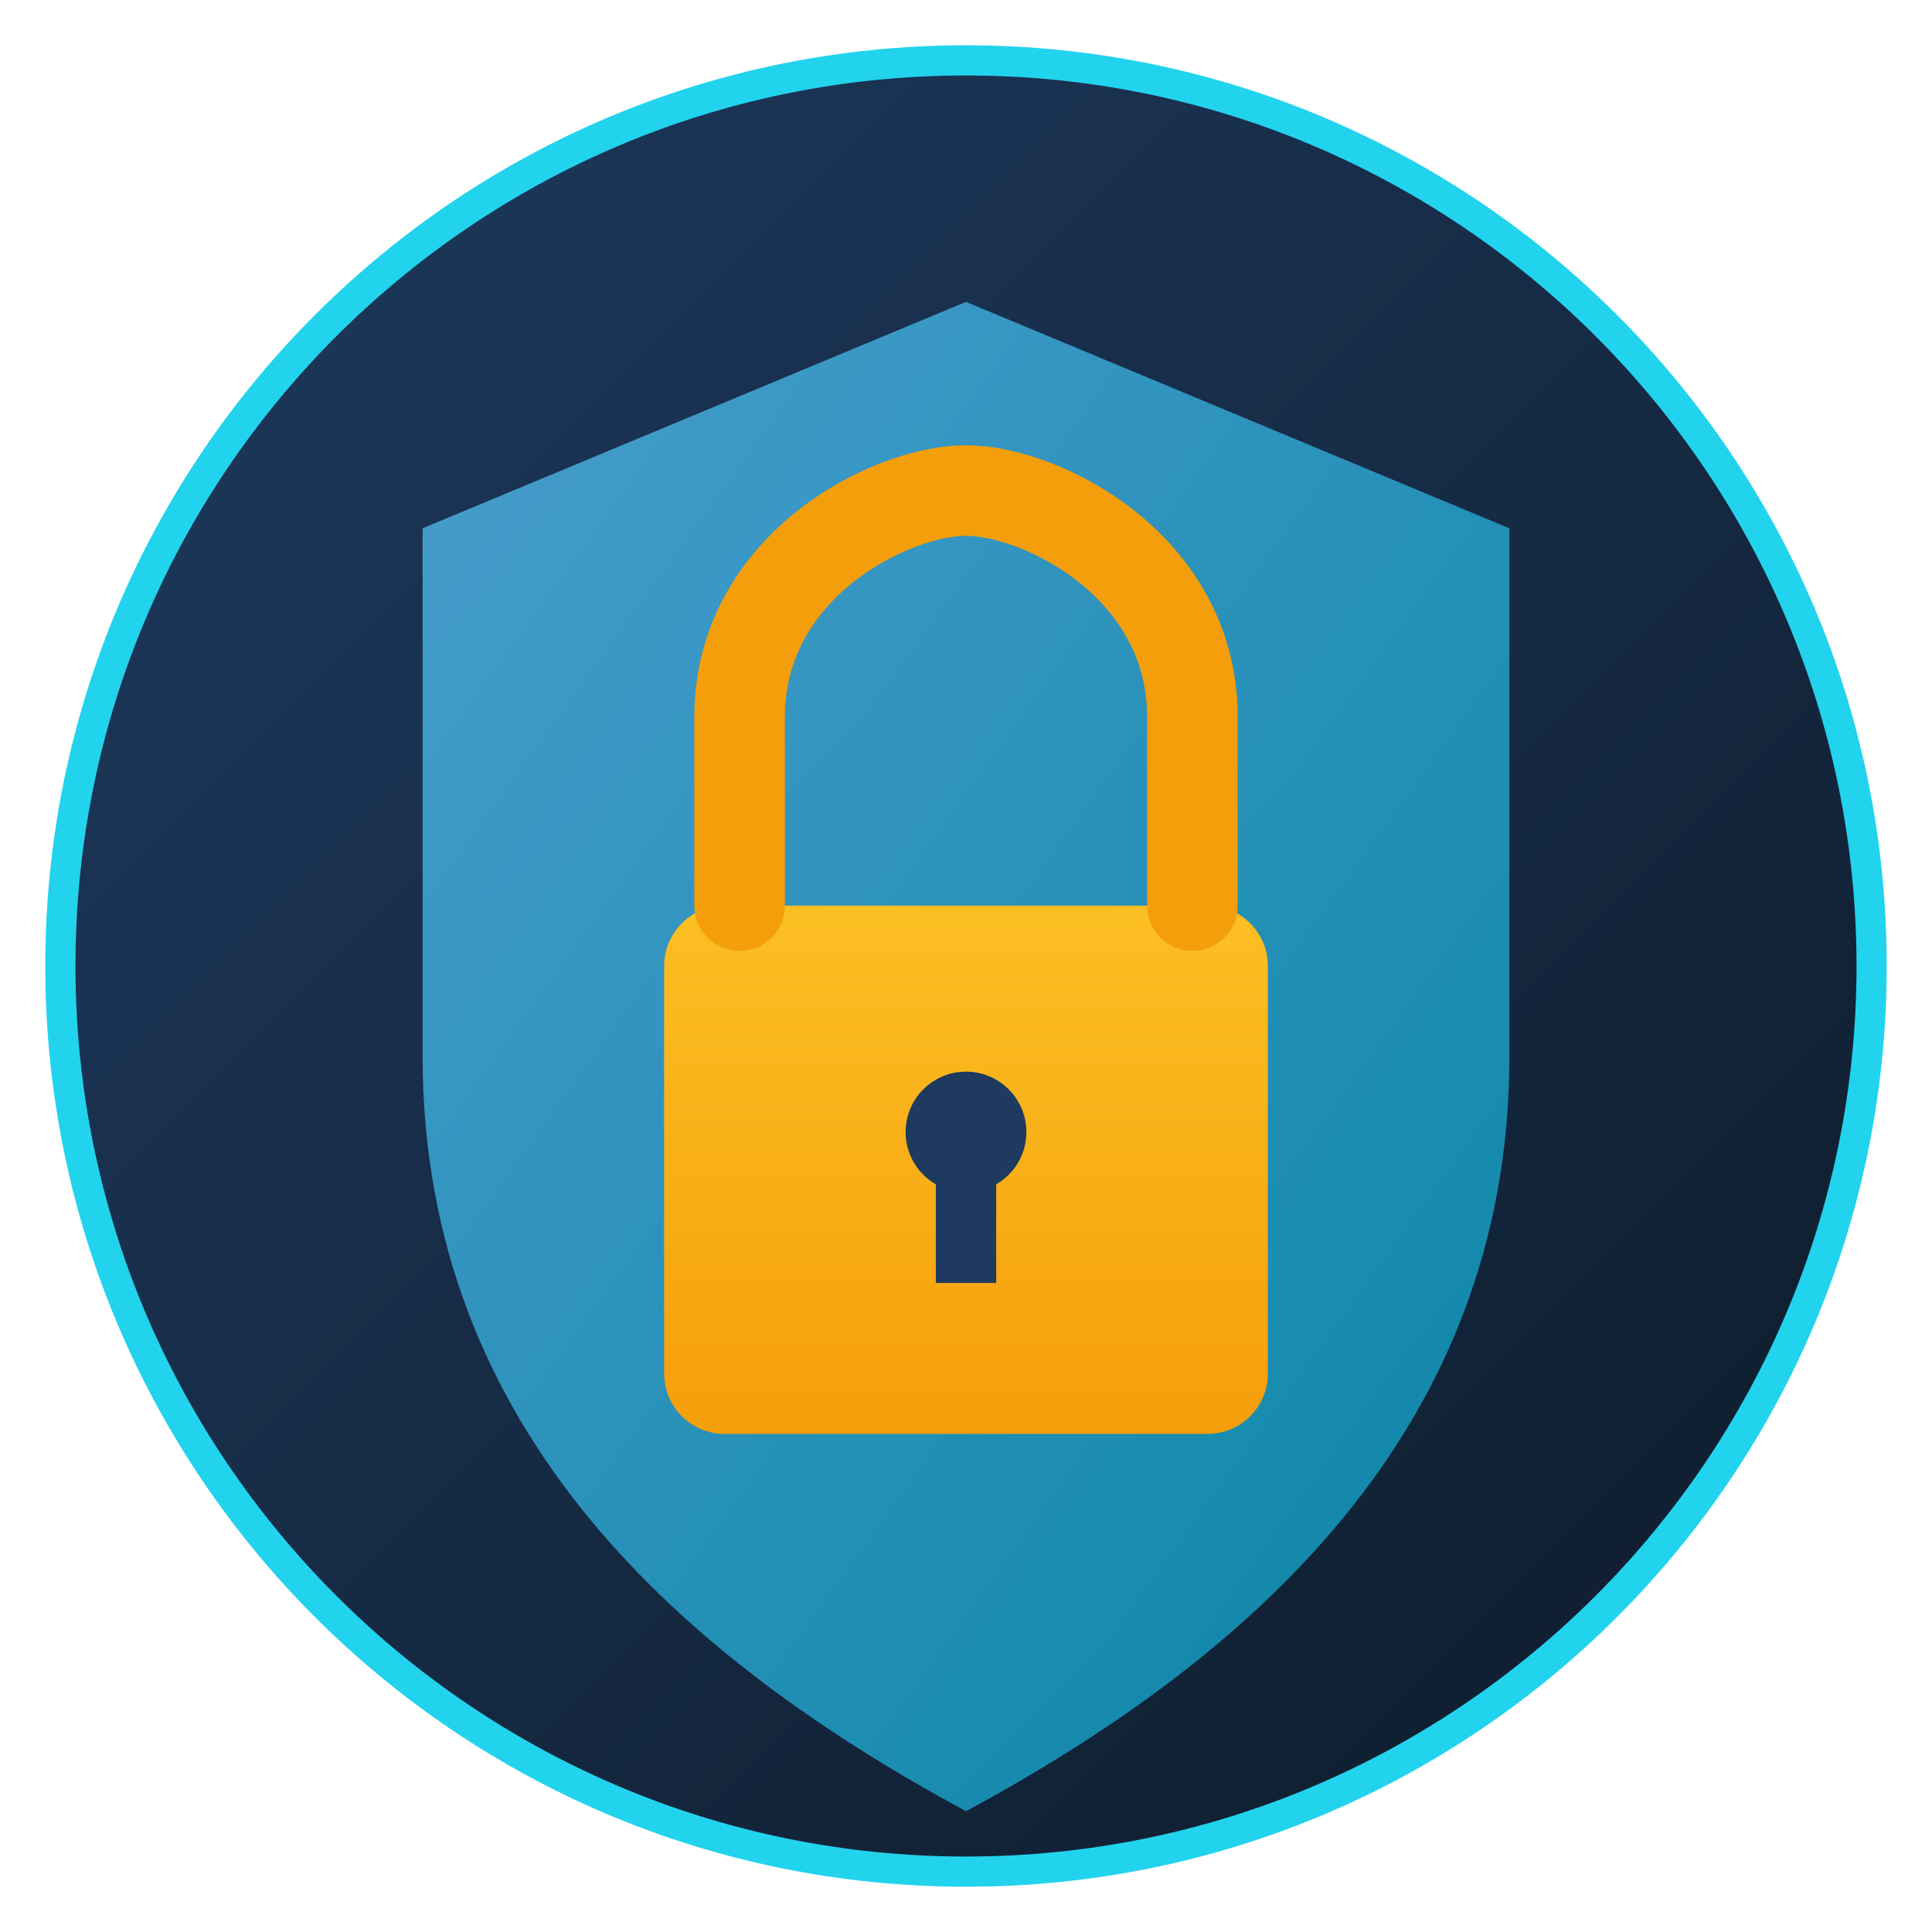
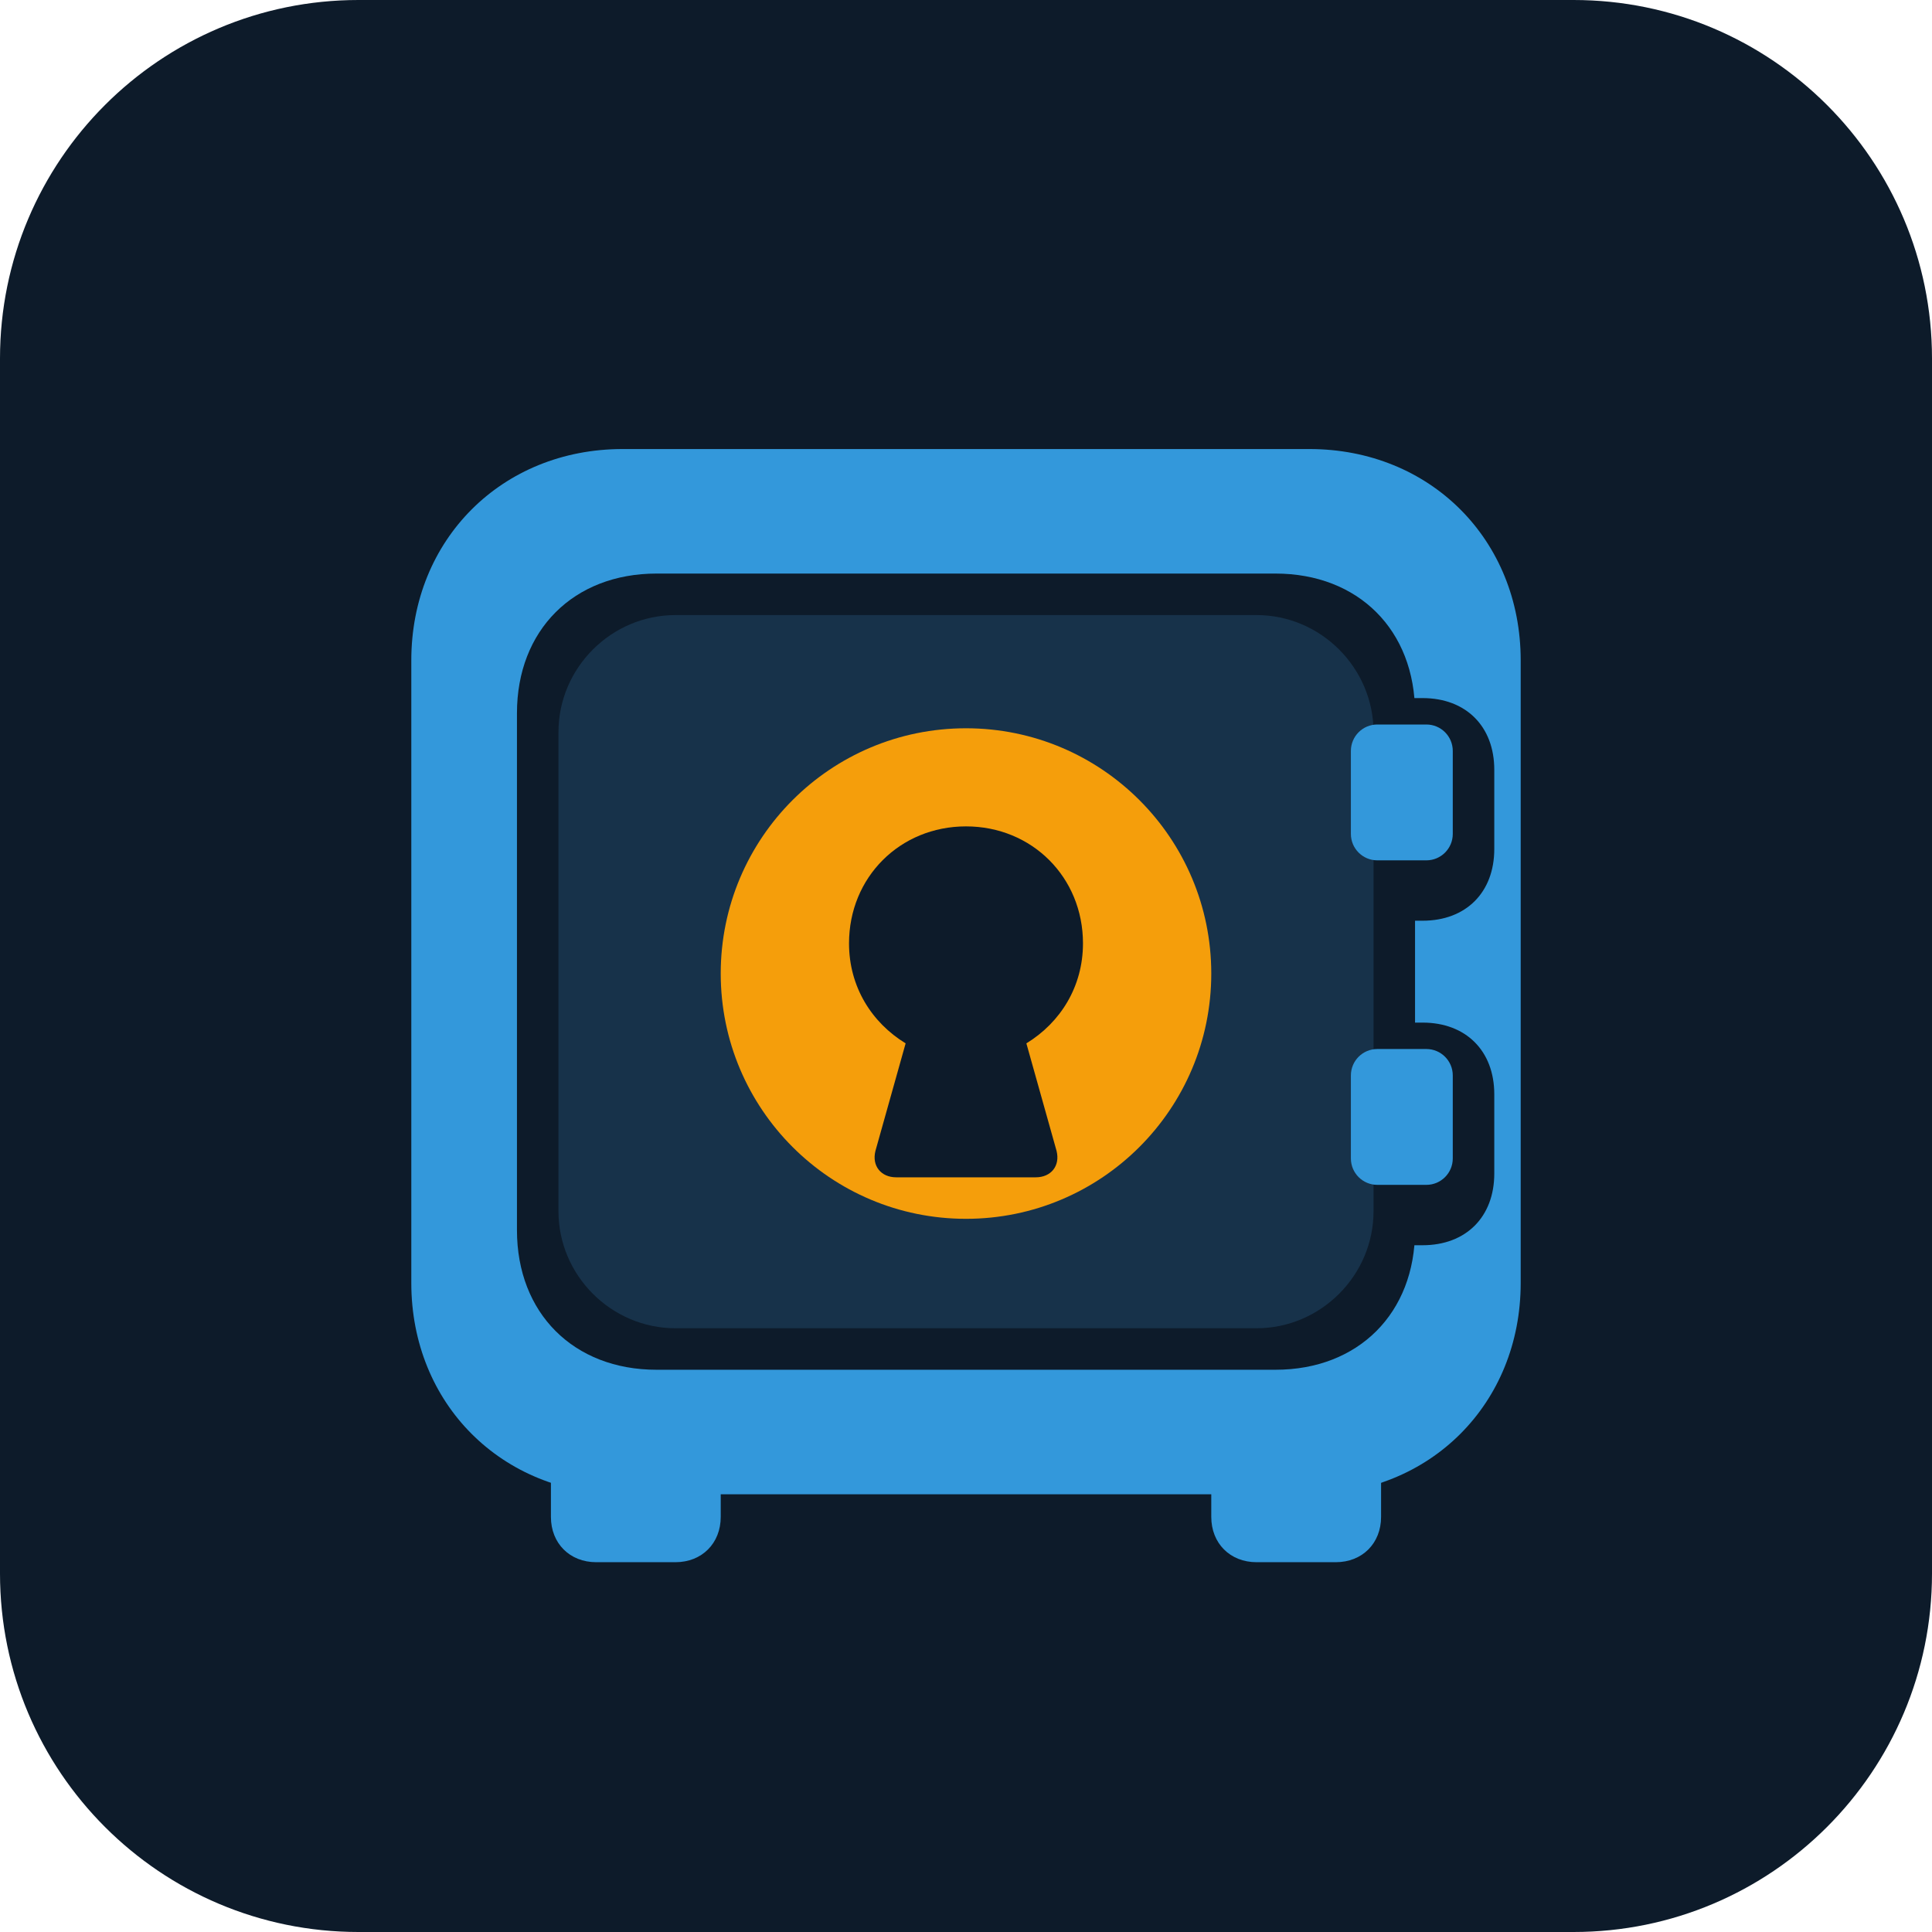
- <svg xmlns="http://www.w3.org/2000/svg" viewBox="0 0 256 256" width="256" height="256">
-   <defs>
-     <linearGradient id="bg" x1="0%" y1="0%" x2="100%" y2="100%">
-       <stop offset="0%" style="stop-color:#1e3a5f" />
-       <stop offset="100%" style="stop-color:#0d1b2a" />
-     </linearGradient>
-     <linearGradient id="shield" x1="0%" y1="0%" x2="100%" y2="100%">
-       <stop offset="0%" style="stop-color:#4da8da" />
-       <stop offset="100%" style="stop-color:#0891b2" />
-     </linearGradient>
-     <linearGradient id="lock" x1="0%" y1="0%" x2="0%" y2="100%">
-       <stop offset="0%" style="stop-color:#fbbf24" />
-       <stop offset="100%" style="stop-color:#f59e0b" />
-     </linearGradient>
-   </defs>
-   <circle cx="128" cy="128" r="120" fill="url(#bg)" stroke="#22d3ee" stroke-width="4" />
-   <path d="M128 40 L200 70 L200 140 C200 190 165 220 128 240 C91 220 56 190 56 140 L56 70 Z" fill="url(#shield)" opacity="0.9" />
-   <rect x="88" y="120" width="80" height="70" rx="8" fill="url(#lock)" />
-   <path d="M98 120 L98 95 C98 75 118 65 128 65 C138 65 158 75 158 95 L158 120" fill="none" stroke="#f59e0b" stroke-width="12" stroke-linecap="round" />
-   <circle cx="128" cy="150" r="8" fill="#1e3a5f" />
-   <rect x="124" y="150" width="8" height="20" fill="#1e3a5f" />
+ <svg xmlns="http://www.w3.org/2000/svg" width="1024" height="1024" viewBox="0 0 1024 1024">
+   <rect width="1024" height="1024" rx="190" fill="#0D1B2A" />
+   <path d="M330 238H694C758 238 806 286 806 350V680C806 744 758 792 694 792H330C266 792 218 744 218 680V350C218 286 266 238 330 238Z" fill="#3398DB" />
+   <path d="M348 304H676C720 304 750 334 750 378V652C750 696 720 726 676 726H348C304 726 274 696 274 652V378C274 334 304 304 348 304Z" fill="#0D1B2A" />
+   <path d="M358 326H666C700 326 728 354 728 388V642C728 676 700 704 666 704H358C324 704 296 676 296 642V388C296 354 324 326 358 326Z" fill="#17324A" />
+   <path d="M730 370H754C777 370 792 385 792 408V450C792 473 777 488 754 488H730Z" fill="#0D1B2A" />
+   <rect x="716" y="384" width="54" height="72" rx="14" fill="#3398DB" />
+   <path d="M730 542H754C777 542 792 557 792 580V622C792 645 777 660 754 660H730Z" fill="#0D1B2A" />
+   <rect x="716" y="556" width="54" height="72" rx="14" fill="#3398DB" />
+   <path d="M292 772H382V804C382 818 372 828 358 828H316C302 828 292 818 292 804Z" fill="#3398DB" />
+   <path d="M642 772H732V804C732 818 722 828 708 828H666C652 828 642 818 642 804Z" fill="#3398DB" />
+   <circle cx="512" cy="516" r="130" fill="#F59E0B" />
+   <path d="M512 438C477 438 450 465 450 500C450 523 462 542 480 553L464 610C462 618 467 624 475 624H549C557 624 562 618 560 610L544 553C562 542 574 523 574 500C574 465 547 438 512 438Z" fill="#0D1B2A" />
</svg>
